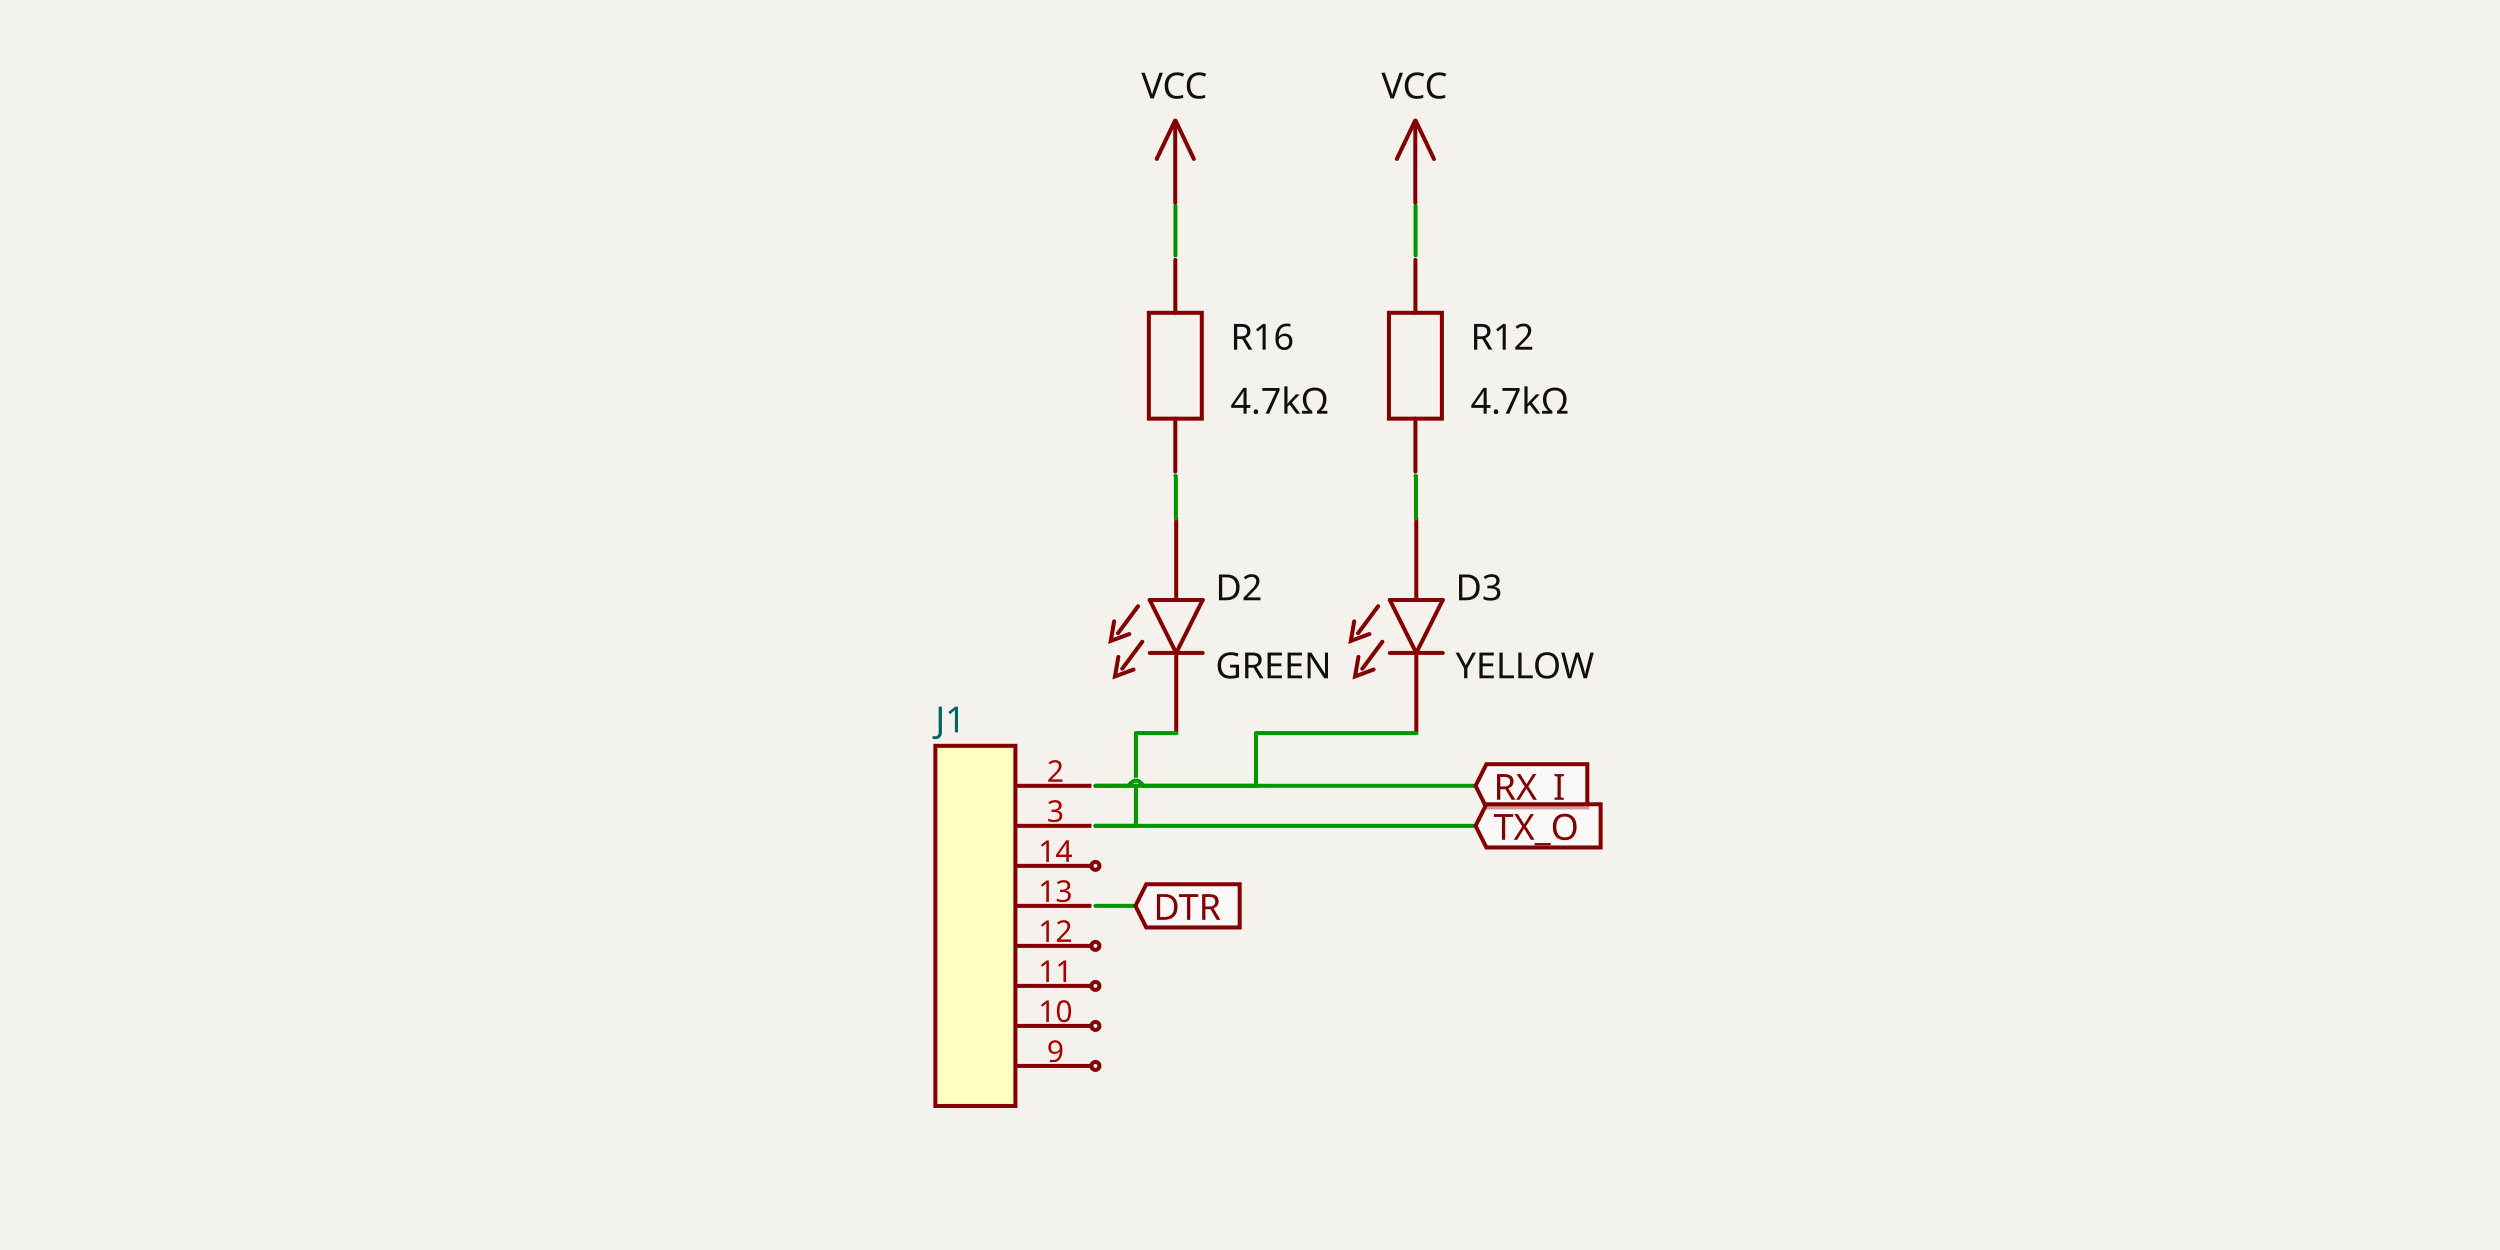
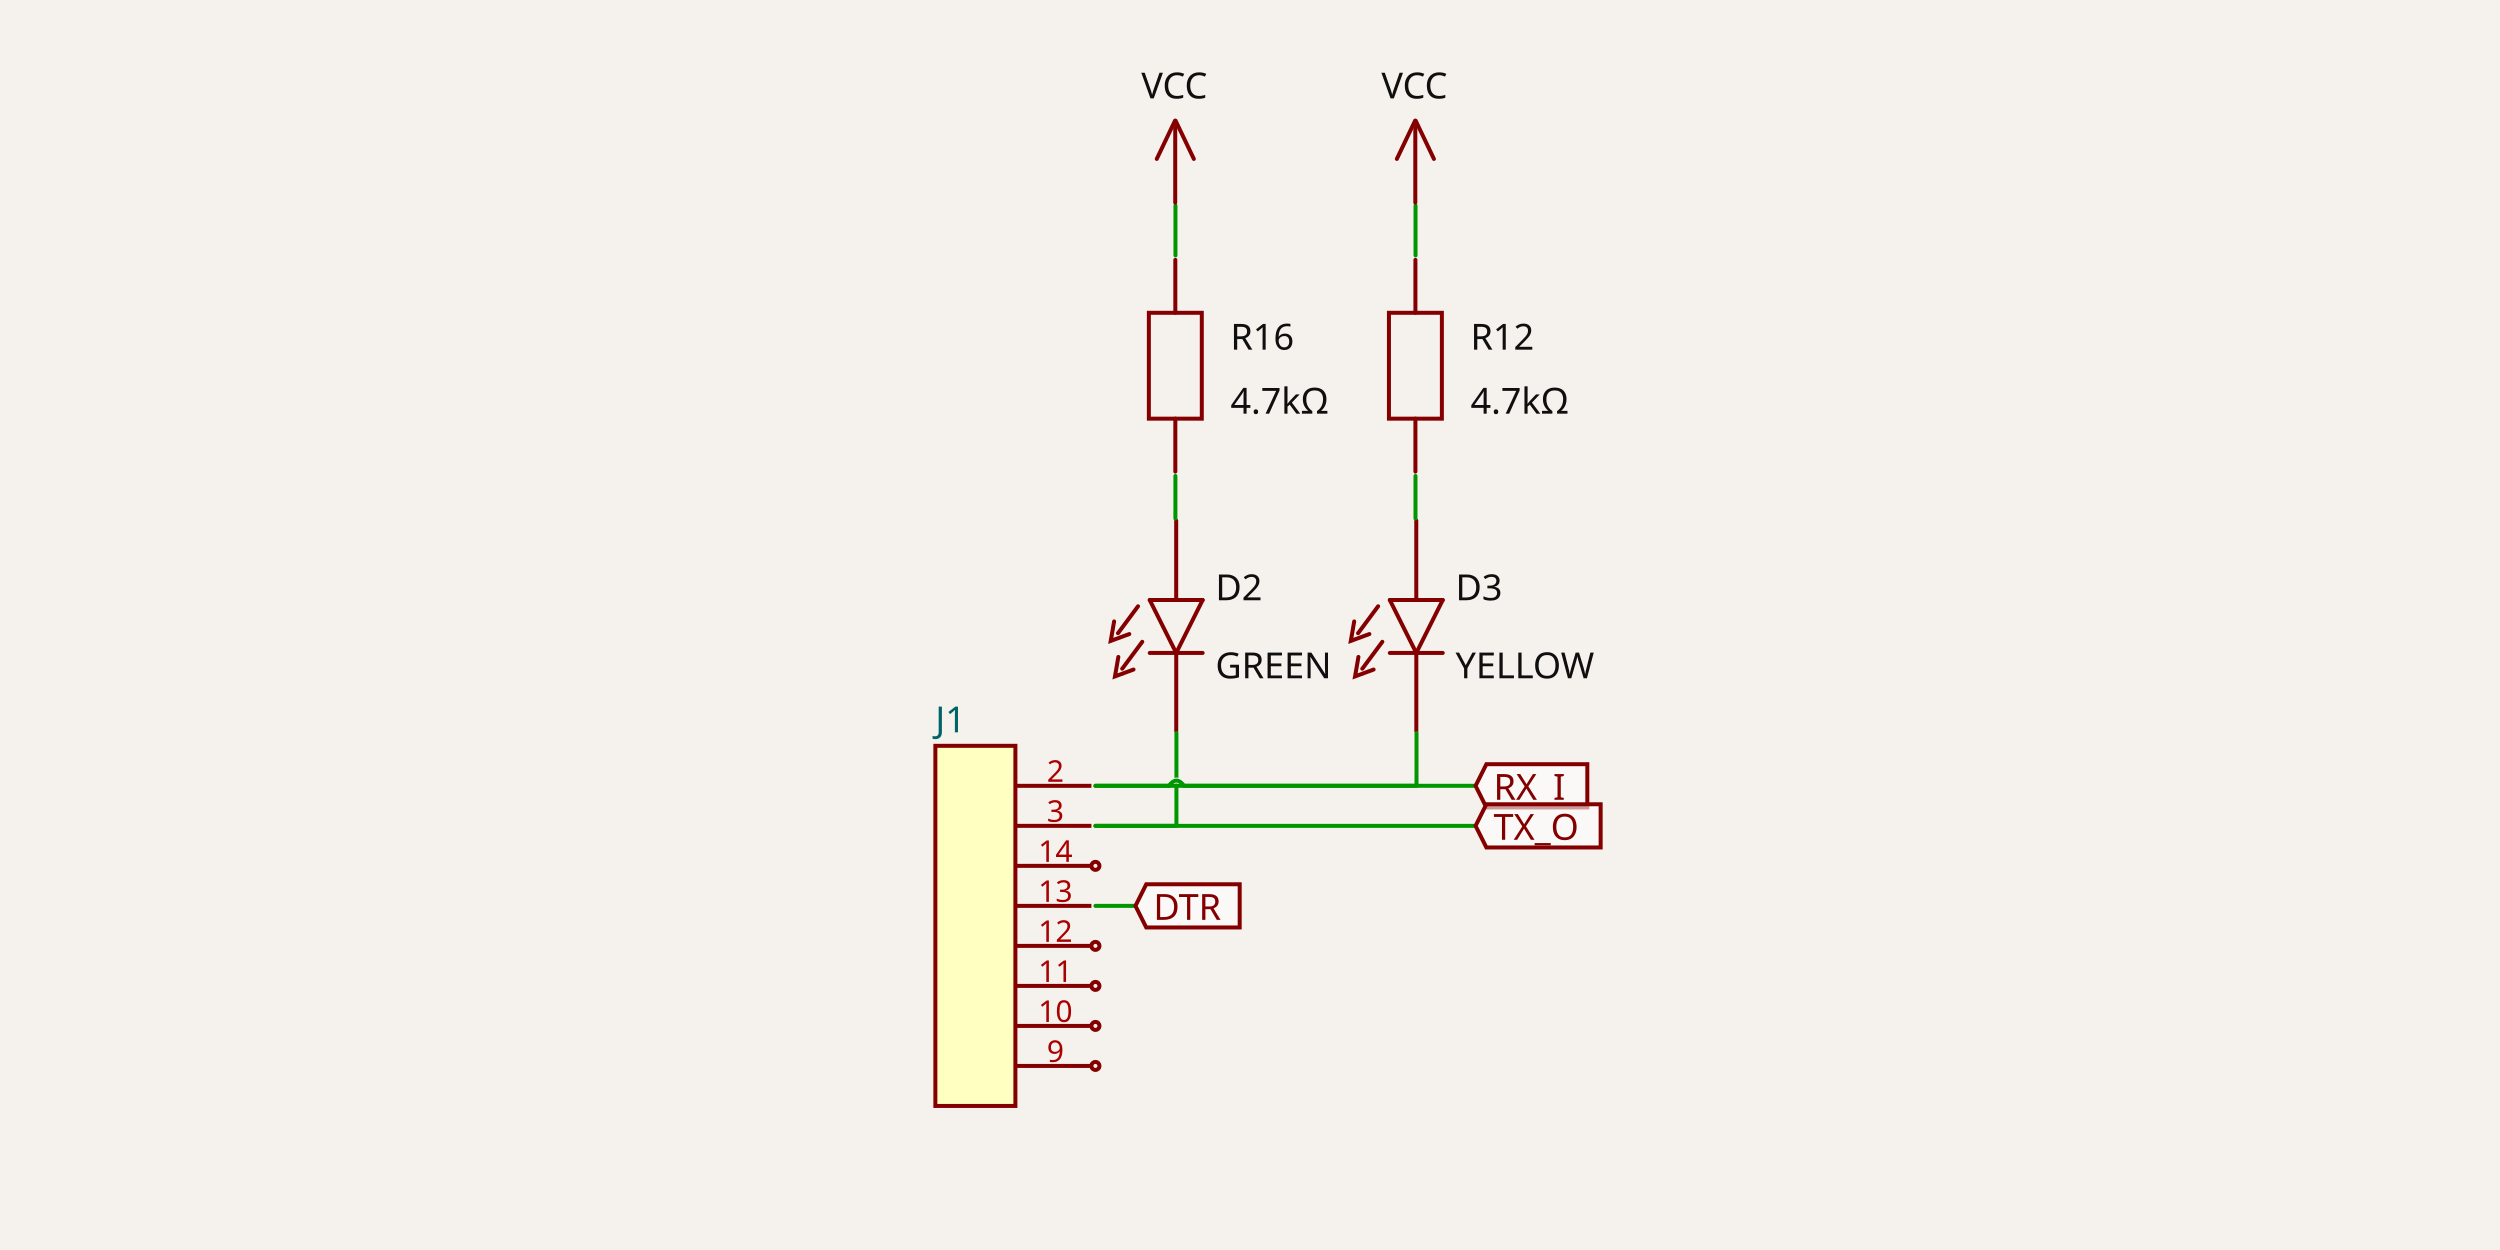
- <svg xmlns="http://www.w3.org/2000/svg" width="1200" height="600" style="background-color: rgb(245, 241, 237)" data-real-to-screen-transform="matrix(96.0348286312,0,0,-96.0348286312,468.1825942208,-35.7505655384)" data-software-used-string="@tscircuit/core@0.0.555">
+ <svg xmlns="http://www.w3.org/2000/svg" width="1200" height="600" style="background-color: rgb(245, 241, 237)" data-real-to-screen-transform="matrix(96.0348286312,0,0,-96.0348286312,468.1825942208,-35.7505655384)" data-software-used-string="@tscircuit/core@0.0.532">
  <style>
              .boundary { fill: rgb(245, 241, 237); }
              .schematic-boundary { fill: none; stroke: #fff; }
              .component { fill: none; stroke: rgb(132, 0, 0); }
              .chip { fill: rgb(255, 255, 194); stroke: rgb(132, 0, 0); }
              .component-pin { fill: none; stroke: rgb(132, 0, 0); }
              .trace:hover {
                filter: invert(1);
              }
              .trace:hover .trace-crossing-outline {
                opacity: 0;
              }
              .trace:hover .trace-junction {
                filter: invert(1);
              }
              .text { font-family: sans-serif; fill: rgb(0, 150, 0); }
              .pin-number { fill: rgb(169, 0, 0); }
              .port-label { fill: rgb(0, 100, 100); }
              .component-name { fill: rgb(0, 100, 100); }
            </style>
  <rect class="boundary" x="0" y="0" width="1200" height="600" />
  <g data-circuit-json-type="schematic_component" data-schematic-component-id="schematic_component_0">
    <rect class="component chip" x="448.976" y="357.992" width="38.414" height="172.863" stroke-width="1.921px" fill="rgb(255, 255, 194)" stroke="rgb(132, 0, 0)" />
    <rect class="component-overlay" x="448.976" y="357.992" width="38.414" height="172.863" fill="transparent" />
    <text x="448.976" y="543.339" fill="#006464" text-anchor="start" dominant-baseline="middle" font-family="sans-serif" font-size="17.286px" transform="rotate(0, 448.9756, 543.3395)" />
    <text x="448.976" y="345.508" fill="#006464" text-anchor="start" dominant-baseline="middle" font-family="sans-serif" font-size="17.286px" transform="rotate(0, 448.9756, 345.5077)">J1</text>
    <line class="component-pin" x1="523.883" y1="377.199" x2="487.39" y2="377.199" stroke-width="1.921px" />
    <text class="pin-number" x="506.597" y="375.279" style="font-family: sans-serif;" fill="rgb(169, 0, 0)" text-anchor="middle" dominant-baseline="auto" font-size="14.405px" transform="">2</text>
    <line class="component-pin" x1="523.883" y1="396.406" x2="487.39" y2="396.406" stroke-width="1.921px" />
    <text class="pin-number" x="506.597" y="394.485" style="font-family: sans-serif;" fill="rgb(169, 0, 0)" text-anchor="middle" dominant-baseline="auto" font-size="14.405px" transform="">3</text>
    <line class="component-pin" x1="523.883" y1="415.613" x2="487.39" y2="415.613" stroke-width="1.921px" />
    <circle class="component-pin" cx="525.803" cy="415.613" r="1.921" stroke-width="1.921px" />
    <text class="pin-number" x="506.597" y="413.692" style="font-family: sans-serif;" fill="rgb(169, 0, 0)" text-anchor="middle" dominant-baseline="auto" font-size="14.405px" transform="">14</text>
    <line class="component-pin" x1="523.883" y1="434.82" x2="487.39" y2="434.82" stroke-width="1.921px" />
    <text class="pin-number" x="506.597" y="432.899" style="font-family: sans-serif;" fill="rgb(169, 0, 0)" text-anchor="middle" dominant-baseline="auto" font-size="14.405px" transform="">13</text>
    <line class="component-pin" x1="523.883" y1="454.027" x2="487.39" y2="454.027" stroke-width="1.921px" />
    <circle class="component-pin" cx="525.803" cy="454.027" r="1.921" stroke-width="1.921px" />
    <text class="pin-number" x="506.597" y="452.106" style="font-family: sans-serif;" fill="rgb(169, 0, 0)" text-anchor="middle" dominant-baseline="auto" font-size="14.405px" transform="">12</text>
    <line class="component-pin" x1="523.883" y1="473.234" x2="487.39" y2="473.234" stroke-width="1.921px" />
    <circle class="component-pin" cx="525.803" cy="473.234" r="1.921" stroke-width="1.921px" />
    <text class="pin-number" x="506.597" y="471.313" style="font-family: sans-serif;" fill="rgb(169, 0, 0)" text-anchor="middle" dominant-baseline="auto" font-size="14.405px" transform="">11</text>
    <line class="component-pin" x1="523.883" y1="492.441" x2="487.39" y2="492.441" stroke-width="1.921px" />
    <circle class="component-pin" cx="525.803" cy="492.441" r="1.921" stroke-width="1.921px" />
    <text class="pin-number" x="506.597" y="490.52" style="font-family: sans-serif;" fill="rgb(169, 0, 0)" text-anchor="middle" dominant-baseline="auto" font-size="14.405px" transform="">10</text>
    <line class="component-pin" x1="523.883" y1="511.648" x2="487.39" y2="511.648" stroke-width="1.921px" />
    <circle class="component-pin" cx="525.803" cy="511.648" r="1.921" stroke-width="1.921px" />
    <text class="pin-number" x="506.597" y="509.727" style="font-family: sans-serif;" fill="rgb(169, 0, 0)" text-anchor="middle" dominant-baseline="auto" font-size="14.405px" transform="">9</text>
  </g>
  <g data-circuit-json-type="schematic_component" data-schematic-component-id="schematic_component_1">
    <rect class="component-overlay" x="551.452" y="124.725" width="25.409" height="101.637" fill="transparent" />
    <path d="M 564.157 226.362 L 564.157 200.953" stroke="rgb(132, 0, 0)" fill="none" stroke-width="1.921px" stroke-linecap="round" />
    <path d="M 564.157 150.135 L 564.157 124.725" stroke="rgb(132, 0, 0)" fill="none" stroke-width="1.921px" stroke-linecap="round" />
    <path d="M 551.452 175.544 L 551.452 150.135 L 576.862 150.135 L 576.862 200.953 L 551.452 200.953 L 551.452 175.544" stroke="rgb(132, 0, 0)" fill="none" stroke-width="1.921px" stroke-linecap="round" />
    <text x="590.626" y="161.841" fill="rgb(15, 15, 15)" font-family="sans-serif" text-anchor="start" dominant-baseline="middle" font-size="17.286px">R16</text>
    <text x="590.626" y="192.572" fill="rgb(15, 15, 15)" font-family="sans-serif" text-anchor="start" dominant-baseline="middle" font-size="17.286px">4.7kΩ</text>
  </g>
  <g data-circuit-json-type="schematic_component" data-schematic-component-id="schematic_component_2">
    <rect class="component-overlay" x="533.153" y="249.895" width="44.124" height="101.044" fill="transparent" />
    <path d="M 564.572 313.418 L 577.277 288.009" stroke="rgb(132, 0, 0)" fill="none" stroke-width="1.921px" stroke-linecap="round" />
    <path d="M 564.594 312.629 L 564.594 350.939" stroke="rgb(132, 0, 0)" fill="none" stroke-width="1.921px" stroke-linecap="round" />
    <path d="M 551.868 288.009 L 564.572 313.418" stroke="rgb(132, 0, 0)" fill="none" stroke-width="1.921px" stroke-linecap="round" />
    <path d="M 577.277 288.009 L 551.868 288.009" stroke="rgb(132, 0, 0)" fill="none" stroke-width="1.921px" stroke-linecap="round" />
    <path d="M 551.868 313.418 L 577.277 313.418" stroke="rgb(132, 0, 0)" fill="none" stroke-width="1.921px" stroke-linecap="round" />
    <path d="M 564.572 287.813 L 564.572 249.895" stroke="rgb(132, 0, 0)" fill="none" stroke-width="1.921px" stroke-linecap="round" />
    <path d="M 536.804 315.328 L 535.183 324.676 L 544.091 321.382" stroke="rgb(132, 0, 0)" fill="none" stroke-width="1.921px" stroke-linecap="round" />
    <path d="M 548.284 308.055 L 547.427 309.209 L 538.74 320.902 L 538.648 320.963" stroke="rgb(132, 0, 0)" fill="none" stroke-width="1.921px" stroke-linecap="round" />
    <path d="M 534.774 298.285 L 533.153 307.633 L 542.062 304.339" stroke="rgb(132, 0, 0)" fill="none" stroke-width="1.921px" stroke-linecap="round" />
    <path d="M 546.255 291.012 L 545.397 292.166 L 536.71 303.859 L 536.619 303.92" stroke="rgb(132, 0, 0)" fill="none" stroke-width="1.921px" stroke-linecap="round" />
    <text x="583.424" y="319.578" fill="rgb(15, 15, 15)" font-family="sans-serif" text-anchor="start" dominant-baseline="middle" font-size="17.286px">GREEN</text>
    <text x="583.424" y="282.125" fill="rgb(15, 15, 15)" font-family="sans-serif" text-anchor="start" dominant-baseline="middle" font-size="17.286px">D2</text>
  </g>
  <g data-circuit-json-type="schematic_component" data-schematic-component-id="schematic_component_3">
    <rect class="component-overlay" x="666.694" y="124.725" width="25.409" height="101.637" fill="transparent" />
    <path d="M 679.399 226.362 L 679.399 200.953" stroke="rgb(132, 0, 0)" fill="none" stroke-width="1.921px" stroke-linecap="round" />
    <path d="M 679.399 150.135 L 679.399 124.725" stroke="rgb(132, 0, 0)" fill="none" stroke-width="1.921px" stroke-linecap="round" />
    <path d="M 666.694 175.544 L 666.694 150.135 L 692.103 150.135 L 692.103 200.953 L 666.694 200.953 L 666.694 175.544" stroke="rgb(132, 0, 0)" fill="none" stroke-width="1.921px" stroke-linecap="round" />
    <text x="705.868" y="161.841" fill="rgb(15, 15, 15)" font-family="sans-serif" text-anchor="start" dominant-baseline="middle" font-size="17.286px">R12</text>
    <text x="705.868" y="192.572" fill="rgb(15, 15, 15)" font-family="sans-serif" text-anchor="start" dominant-baseline="middle" font-size="17.286px">4.7kΩ</text>
  </g>
  <g data-circuit-json-type="schematic_component" data-schematic-component-id="schematic_component_4">
    <rect class="component-overlay" x="648.395" y="249.895" width="44.124" height="101.044" fill="transparent" />
    <path d="M 679.814 313.418 L 692.519 288.009" stroke="rgb(132, 0, 0)" fill="none" stroke-width="1.921px" stroke-linecap="round" />
    <path d="M 679.836 312.629 L 679.836 350.939" stroke="rgb(132, 0, 0)" fill="none" stroke-width="1.921px" stroke-linecap="round" />
    <path d="M 667.11 288.009 L 679.814 313.418" stroke="rgb(132, 0, 0)" fill="none" stroke-width="1.921px" stroke-linecap="round" />
    <path d="M 692.519 288.009 L 667.11 288.009" stroke="rgb(132, 0, 0)" fill="none" stroke-width="1.921px" stroke-linecap="round" />
    <path d="M 667.11 313.418 L 692.519 313.418" stroke="rgb(132, 0, 0)" fill="none" stroke-width="1.921px" stroke-linecap="round" />
    <path d="M 679.814 287.813 L 679.814 249.895" stroke="rgb(132, 0, 0)" fill="none" stroke-width="1.921px" stroke-linecap="round" />
    <path d="M 652.046 315.328 L 650.425 324.676 L 659.333 321.382" stroke="rgb(132, 0, 0)" fill="none" stroke-width="1.921px" stroke-linecap="round" />
    <path d="M 663.526 308.055 L 662.668 309.209 L 653.981 320.902 L 653.89 320.963" stroke="rgb(132, 0, 0)" fill="none" stroke-width="1.921px" stroke-linecap="round" />
    <path d="M 650.016 298.285 L 648.395 307.633 L 657.303 304.339" stroke="rgb(132, 0, 0)" fill="none" stroke-width="1.921px" stroke-linecap="round" />
    <path d="M 661.496 291.012 L 660.639 292.166 L 651.952 303.859 L 651.86 303.92" stroke="rgb(132, 0, 0)" fill="none" stroke-width="1.921px" stroke-linecap="round" />
    <text x="698.666" y="319.578" fill="rgb(15, 15, 15)" font-family="sans-serif" text-anchor="start" dominant-baseline="middle" font-size="17.286px">YELLOW</text>
    <text x="698.666" y="282.125" fill="rgb(15, 15, 15)" font-family="sans-serif" text-anchor="start" dominant-baseline="middle" font-size="17.286px">D3</text>
  </g>
  <g class="trace" data-circuit-json-type="schematic_trace" data-schematic-trace-id="schematic_trace_0">
-     <path d="M 525.803 396.406 L 545.245 396.406 L 545.245 351.866 L 564.687 351.866" class="trace-invisible-hover-outline" stroke="rgb(0, 150, 0)" fill="none" stroke-width="15.366px" stroke-linecap="round" opacity="0" stroke-linejoin="round" />
-     <path d="M 525.803 396.406 L 545.245 396.406 L 545.245 351.866 L 564.687 351.866" stroke="rgb(0, 150, 0)" fill="none" stroke-width="1.921px" stroke-linecap="round" stroke-linejoin="round" />
+     <path d="M 525.803 396.406 L 564.687 396.406 L 564.687 351.866" class="trace-invisible-hover-outline" stroke="rgb(0, 150, 0)" fill="none" stroke-width="15.366px" stroke-linecap="round" opacity="0" stroke-linejoin="round" />
+     <path d="M 525.803 396.406 L 564.687 396.406 L 564.687 351.866" stroke="rgb(0, 150, 0)" fill="none" stroke-width="1.921px" stroke-linecap="round" stroke-linejoin="round" />
  </g>
  <g class="trace" data-circuit-json-type="schematic_trace" data-schematic-trace-id="schematic_trace_1">
-     <path class="trace-crossing-outline" d="M 541.644 377.199 Q 545.245 372.157 548.846 377.199" stroke="rgb(245, 241, 237)" fill="none" stroke-width="2.881px" stroke-linecap="round" />
-     <path d="M 541.644 377.199 Q 545.245 372.157 548.846 377.199" stroke="rgb(0, 150, 0)" fill="none" stroke-width="1.921px" stroke-linecap="round" />
-     <path d="M 525.803 377.199 L 541.644 377.199M 548.846 377.199 L 602.866 377.199 L 602.866 351.866 L 679.928 351.866" class="trace-invisible-hover-outline" stroke="rgb(0, 150, 0)" fill="none" stroke-width="15.366px" stroke-linecap="round" opacity="0" stroke-linejoin="round" />
-     <path d="M 525.803 377.199 L 541.644 377.199M 548.846 377.199 L 602.866 377.199 L 602.866 351.866 L 679.928 351.866" stroke="rgb(0, 150, 0)" fill="none" stroke-width="1.921px" stroke-linecap="round" stroke-linejoin="round" />
+     <path class="trace-crossing-outline" d="M 561.085 377.199 Q 564.687 372.157 568.288 377.199" stroke="rgb(245, 241, 237)" fill="none" stroke-width="2.881px" stroke-linecap="round" />
+     <path d="M 561.085 377.199 Q 564.687 372.157 568.288 377.199" stroke="rgb(0, 150, 0)" fill="none" stroke-width="1.921px" stroke-linecap="round" />
+     <path d="M 525.803 377.199 L 561.085 377.199M 568.288 377.199 L 679.928 377.199 L 679.928 351.866" class="trace-invisible-hover-outline" stroke="rgb(0, 150, 0)" fill="none" stroke-width="15.366px" stroke-linecap="round" opacity="0" stroke-linejoin="round" />
+     <path d="M 525.803 377.199 L 561.085 377.199M 568.288 377.199 L 679.928 377.199 L 679.928 351.866" stroke="rgb(0, 150, 0)" fill="none" stroke-width="1.921px" stroke-linecap="round" stroke-linejoin="round" />
  </g>
  <g class="trace" data-circuit-json-type="schematic_trace" data-schematic-trace-id="schematic_trace_2">
    <path d="M 525.803 434.82 L 545.01 434.82" class="trace-invisible-hover-outline" stroke="rgb(0, 150, 0)" fill="none" stroke-width="15.366px" stroke-linecap="round" opacity="0" stroke-linejoin="round" />
    <path d="M 525.803 434.82 L 545.01 434.82" stroke="rgb(0, 150, 0)" fill="none" stroke-width="1.921px" stroke-linecap="round" stroke-linejoin="round" />
  </g>
  <g class="trace" data-circuit-json-type="schematic_trace" data-schematic-trace-id="schematic_trace_3">
    <path d="M 525.803 377.199 L 708.27 377.199" class="trace-invisible-hover-outline" stroke="rgb(0, 150, 0)" fill="none" stroke-width="15.366px" stroke-linecap="round" opacity="0" stroke-linejoin="round" />
    <path d="M 525.803 377.199 L 708.27 377.199" stroke="rgb(0, 150, 0)" fill="none" stroke-width="1.921px" stroke-linecap="round" stroke-linejoin="round" />
  </g>
  <g class="trace" data-circuit-json-type="schematic_trace" data-schematic-trace-id="schematic_trace_4">
    <path d="M 525.803 396.406 L 708.27 396.406" class="trace-invisible-hover-outline" stroke="rgb(0, 150, 0)" fill="none" stroke-width="15.366px" stroke-linecap="round" opacity="0" stroke-linejoin="round" />
    <path d="M 525.803 396.406 L 708.27 396.406" stroke="rgb(0, 150, 0)" fill="none" stroke-width="1.921px" stroke-linecap="round" stroke-linejoin="round" />
  </g>
  <g class="trace" data-circuit-json-type="schematic_trace" data-schematic-trace-id="schematic_trace_5">
    <path d="M 564.244 122.583 L 564.217 122.583 L 564.217 98.698" class="trace-invisible-hover-outline" stroke="rgb(0, 150, 0)" fill="none" stroke-width="15.366px" stroke-linecap="round" opacity="0" stroke-linejoin="round" />
    <path d="M 564.244 122.583 L 564.217 122.583 L 564.217 98.698" stroke="rgb(0, 150, 0)" fill="none" stroke-width="1.921px" stroke-linecap="round" stroke-linejoin="round" />
  </g>
  <g class="trace" data-circuit-json-type="schematic_trace" data-schematic-trace-id="schematic_trace_6">
-     <path d="M 564.191 228.469 L 564.417 228.469 L 564.417 248.877 L 564.643 248.877" class="trace-invisible-hover-outline" stroke="rgb(0, 150, 0)" fill="none" stroke-width="15.366px" stroke-linecap="round" opacity="0" stroke-linejoin="round" />
-     <path d="M 564.191 228.469 L 564.417 228.469 L 564.417 248.877 L 564.643 248.877" stroke="rgb(0, 150, 0)" fill="none" stroke-width="1.921px" stroke-linecap="round" stroke-linejoin="round" />
+     <path d="M 564.191 228.469 L 564.191 228.469 L 564.191 248.877" class="trace-invisible-hover-outline" stroke="rgb(0, 150, 0)" fill="none" stroke-width="15.366px" stroke-linecap="round" opacity="0" stroke-linejoin="round" />
+     <path d="M 564.191 228.469 L 564.191 228.469 L 564.191 248.877" stroke="rgb(0, 150, 0)" fill="none" stroke-width="1.921px" stroke-linecap="round" stroke-linejoin="round" />
  </g>
  <g class="trace" data-circuit-json-type="schematic_trace" data-schematic-trace-id="schematic_trace_7">
    <path d="M 679.485 122.583 L 679.459 122.583 L 679.459 98.698" class="trace-invisible-hover-outline" stroke="rgb(0, 150, 0)" fill="none" stroke-width="15.366px" stroke-linecap="round" opacity="0" stroke-linejoin="round" />
    <path d="M 679.485 122.583 L 679.459 122.583 L 679.459 98.698" stroke="rgb(0, 150, 0)" fill="none" stroke-width="1.921px" stroke-linecap="round" stroke-linejoin="round" />
  </g>
  <g class="trace" data-circuit-json-type="schematic_trace" data-schematic-trace-id="schematic_trace_8">
-     <path d="M 679.433 228.469 L 679.659 228.469 L 679.659 248.877 L 679.885 248.877" class="trace-invisible-hover-outline" stroke="rgb(0, 150, 0)" fill="none" stroke-width="15.366px" stroke-linecap="round" opacity="0" stroke-linejoin="round" />
-     <path d="M 679.433 228.469 L 679.659 228.469 L 679.659 248.877 L 679.885 248.877" stroke="rgb(0, 150, 0)" fill="none" stroke-width="1.921px" stroke-linecap="round" stroke-linejoin="round" />
+     <path d="M 679.433 228.469 L 679.433 228.469 L 679.433 248.877" class="trace-invisible-hover-outline" stroke="rgb(0, 150, 0)" fill="none" stroke-width="15.366px" stroke-linecap="round" opacity="0" stroke-linejoin="round" />
+     <path d="M 679.433 228.469 L 679.433 228.469 L 679.433 248.877" stroke="rgb(0, 150, 0)" fill="none" stroke-width="1.921px" stroke-linecap="round" stroke-linejoin="round" />
  </g>
  <path class="net-label" d="     M 545.01,434.82     L 550.196,424.448     L 595.051,424.448     L 595.051,445.192     L 550.196,445.192     Z   " fill="rgba(255, 255, 255, 0.6)" stroke="rgb(132, 0, 0)" stroke-width="1.921px" />
  <text class="net-label-text" x="553.654" y="434.82" fill="rgb(132, 0, 0)" text-anchor="start" dominant-baseline="central" font-family="sans-serif" font-variant-numeric="tabular-nums" font-size="17.286px" transform="">DTR</text>
  <path class="net-label" d="     M 708.27,377.199     L 713.456,366.827     L 761.908,366.827     L 761.908,387.571     L 713.456,387.571     Z   " fill="rgba(255, 255, 255, 0.6)" stroke="rgb(132, 0, 0)" stroke-width="1.921px" />
  <text class="net-label-text" x="716.913" y="377.199" fill="rgb(132, 0, 0)" text-anchor="start" dominant-baseline="central" font-family="sans-serif" font-variant-numeric="tabular-nums" font-size="17.286px" transform="">RX_I</text>
  <path class="net-label" d="     M 708.27,396.406     L 713.456,386.034     L 768.311,386.034     L 768.311,406.778     L 713.456,406.778     Z   " fill="rgba(255, 255, 255, 0.6)" stroke="rgb(132, 0, 0)" stroke-width="1.921px" />
  <text class="net-label-text" x="716.913" y="396.406" fill="rgb(132, 0, 0)" text-anchor="start" dominant-baseline="central" font-family="sans-serif" font-variant-numeric="tabular-nums" font-size="17.286px" transform="">TX_O</text>
  <rect class="component-overlay" x="555.249" y="57.931" width="17.793" height="39.332" fill="transparent" />
  <path d="M 564.005 57.931 L 555.249 76.28" stroke="rgb(132, 0, 0)" fill="none" stroke-width="1.921px" stroke-linecap="round" />
  <path d="M 564.286 57.94 L 573.042 76.29" stroke="rgb(132, 0, 0)" fill="none" stroke-width="1.921px" stroke-linecap="round" />
  <path d="M 564.107 58.415 L 564.107 97.263" stroke="rgb(132, 0, 0)" fill="none" stroke-width="1.921px" stroke-linecap="round" />
  <text x="563.677" y="52.303" fill="rgb(15, 15, 15)" font-family="sans-serif" text-anchor="middle" dominant-baseline="ideographic" font-size="17.286px">VCC</text>
  <rect class="component-overlay" x="670.491" y="57.931" width="17.793" height="39.332" fill="transparent" />
  <path d="M 679.247 57.931 L 670.491 76.28" stroke="rgb(132, 0, 0)" fill="none" stroke-width="1.921px" stroke-linecap="round" />
  <path d="M 679.528 57.94 L 688.284 76.29" stroke="rgb(132, 0, 0)" fill="none" stroke-width="1.921px" stroke-linecap="round" />
  <path d="M 679.348 58.415 L 679.348 97.263" stroke="rgb(132, 0, 0)" fill="none" stroke-width="1.921px" stroke-linecap="round" />
  <text x="678.919" y="52.303" fill="rgb(15, 15, 15)" font-family="sans-serif" text-anchor="middle" dominant-baseline="ideographic" font-size="17.286px">VCC</text>
</svg>
